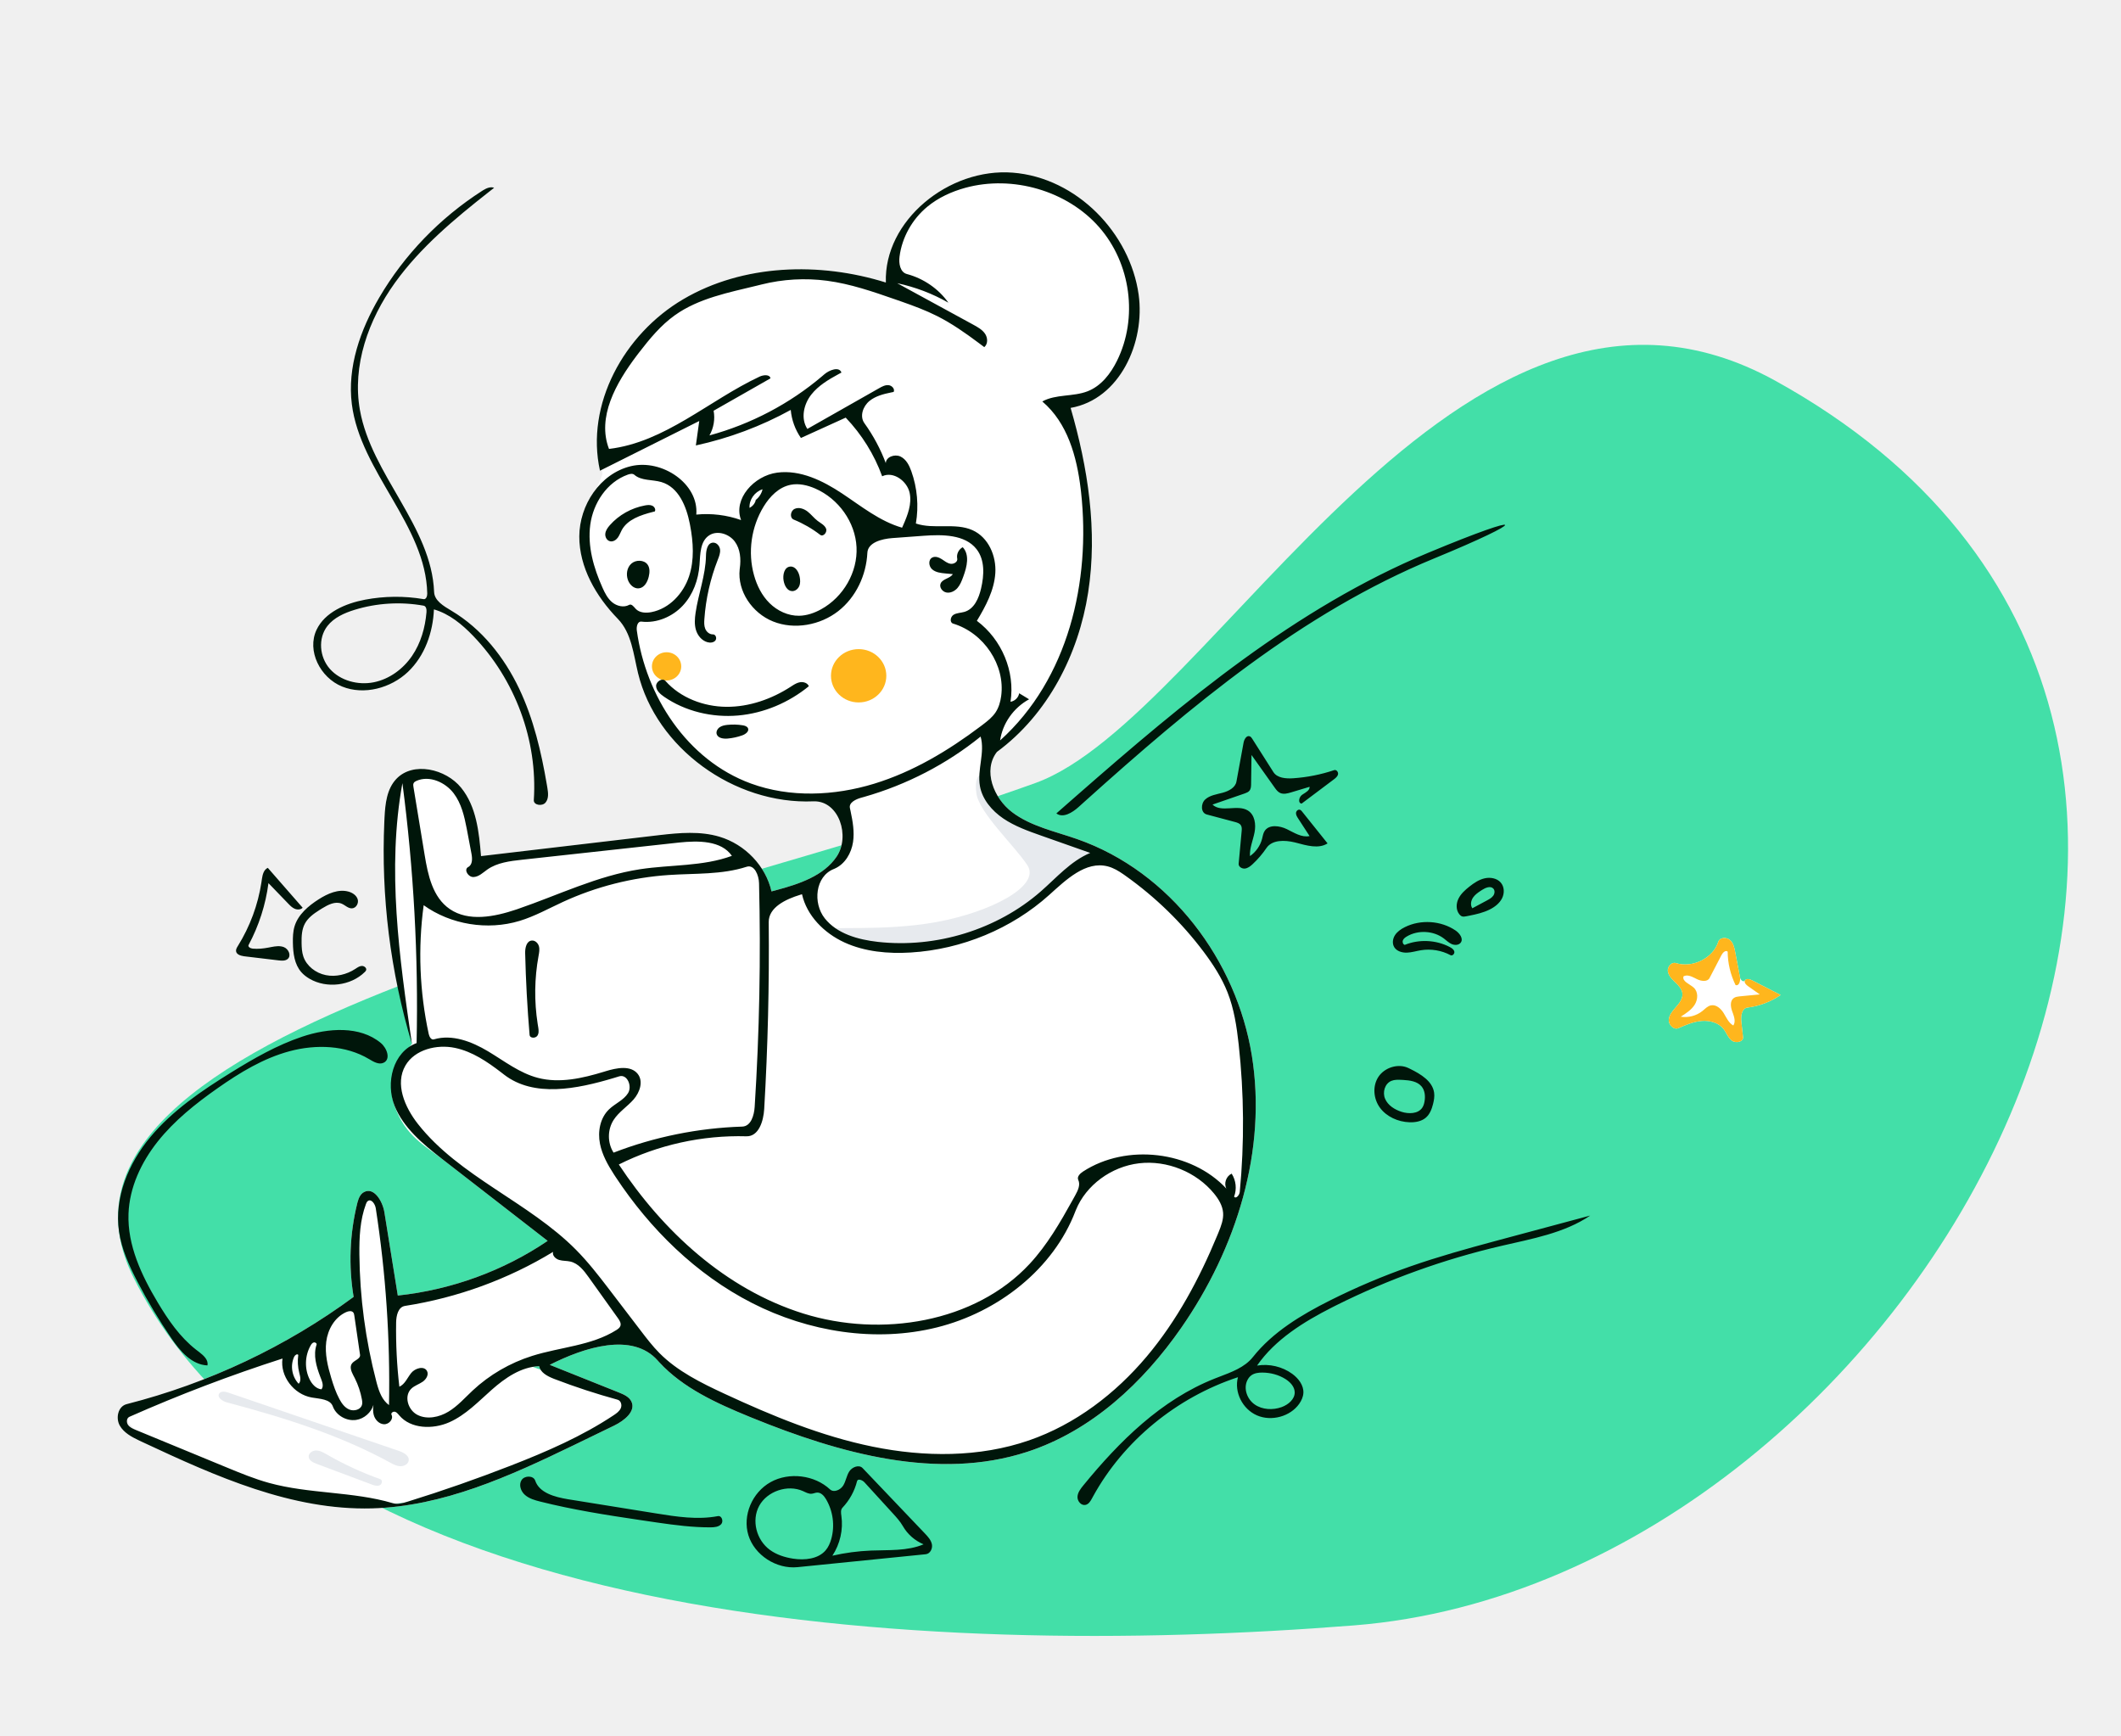
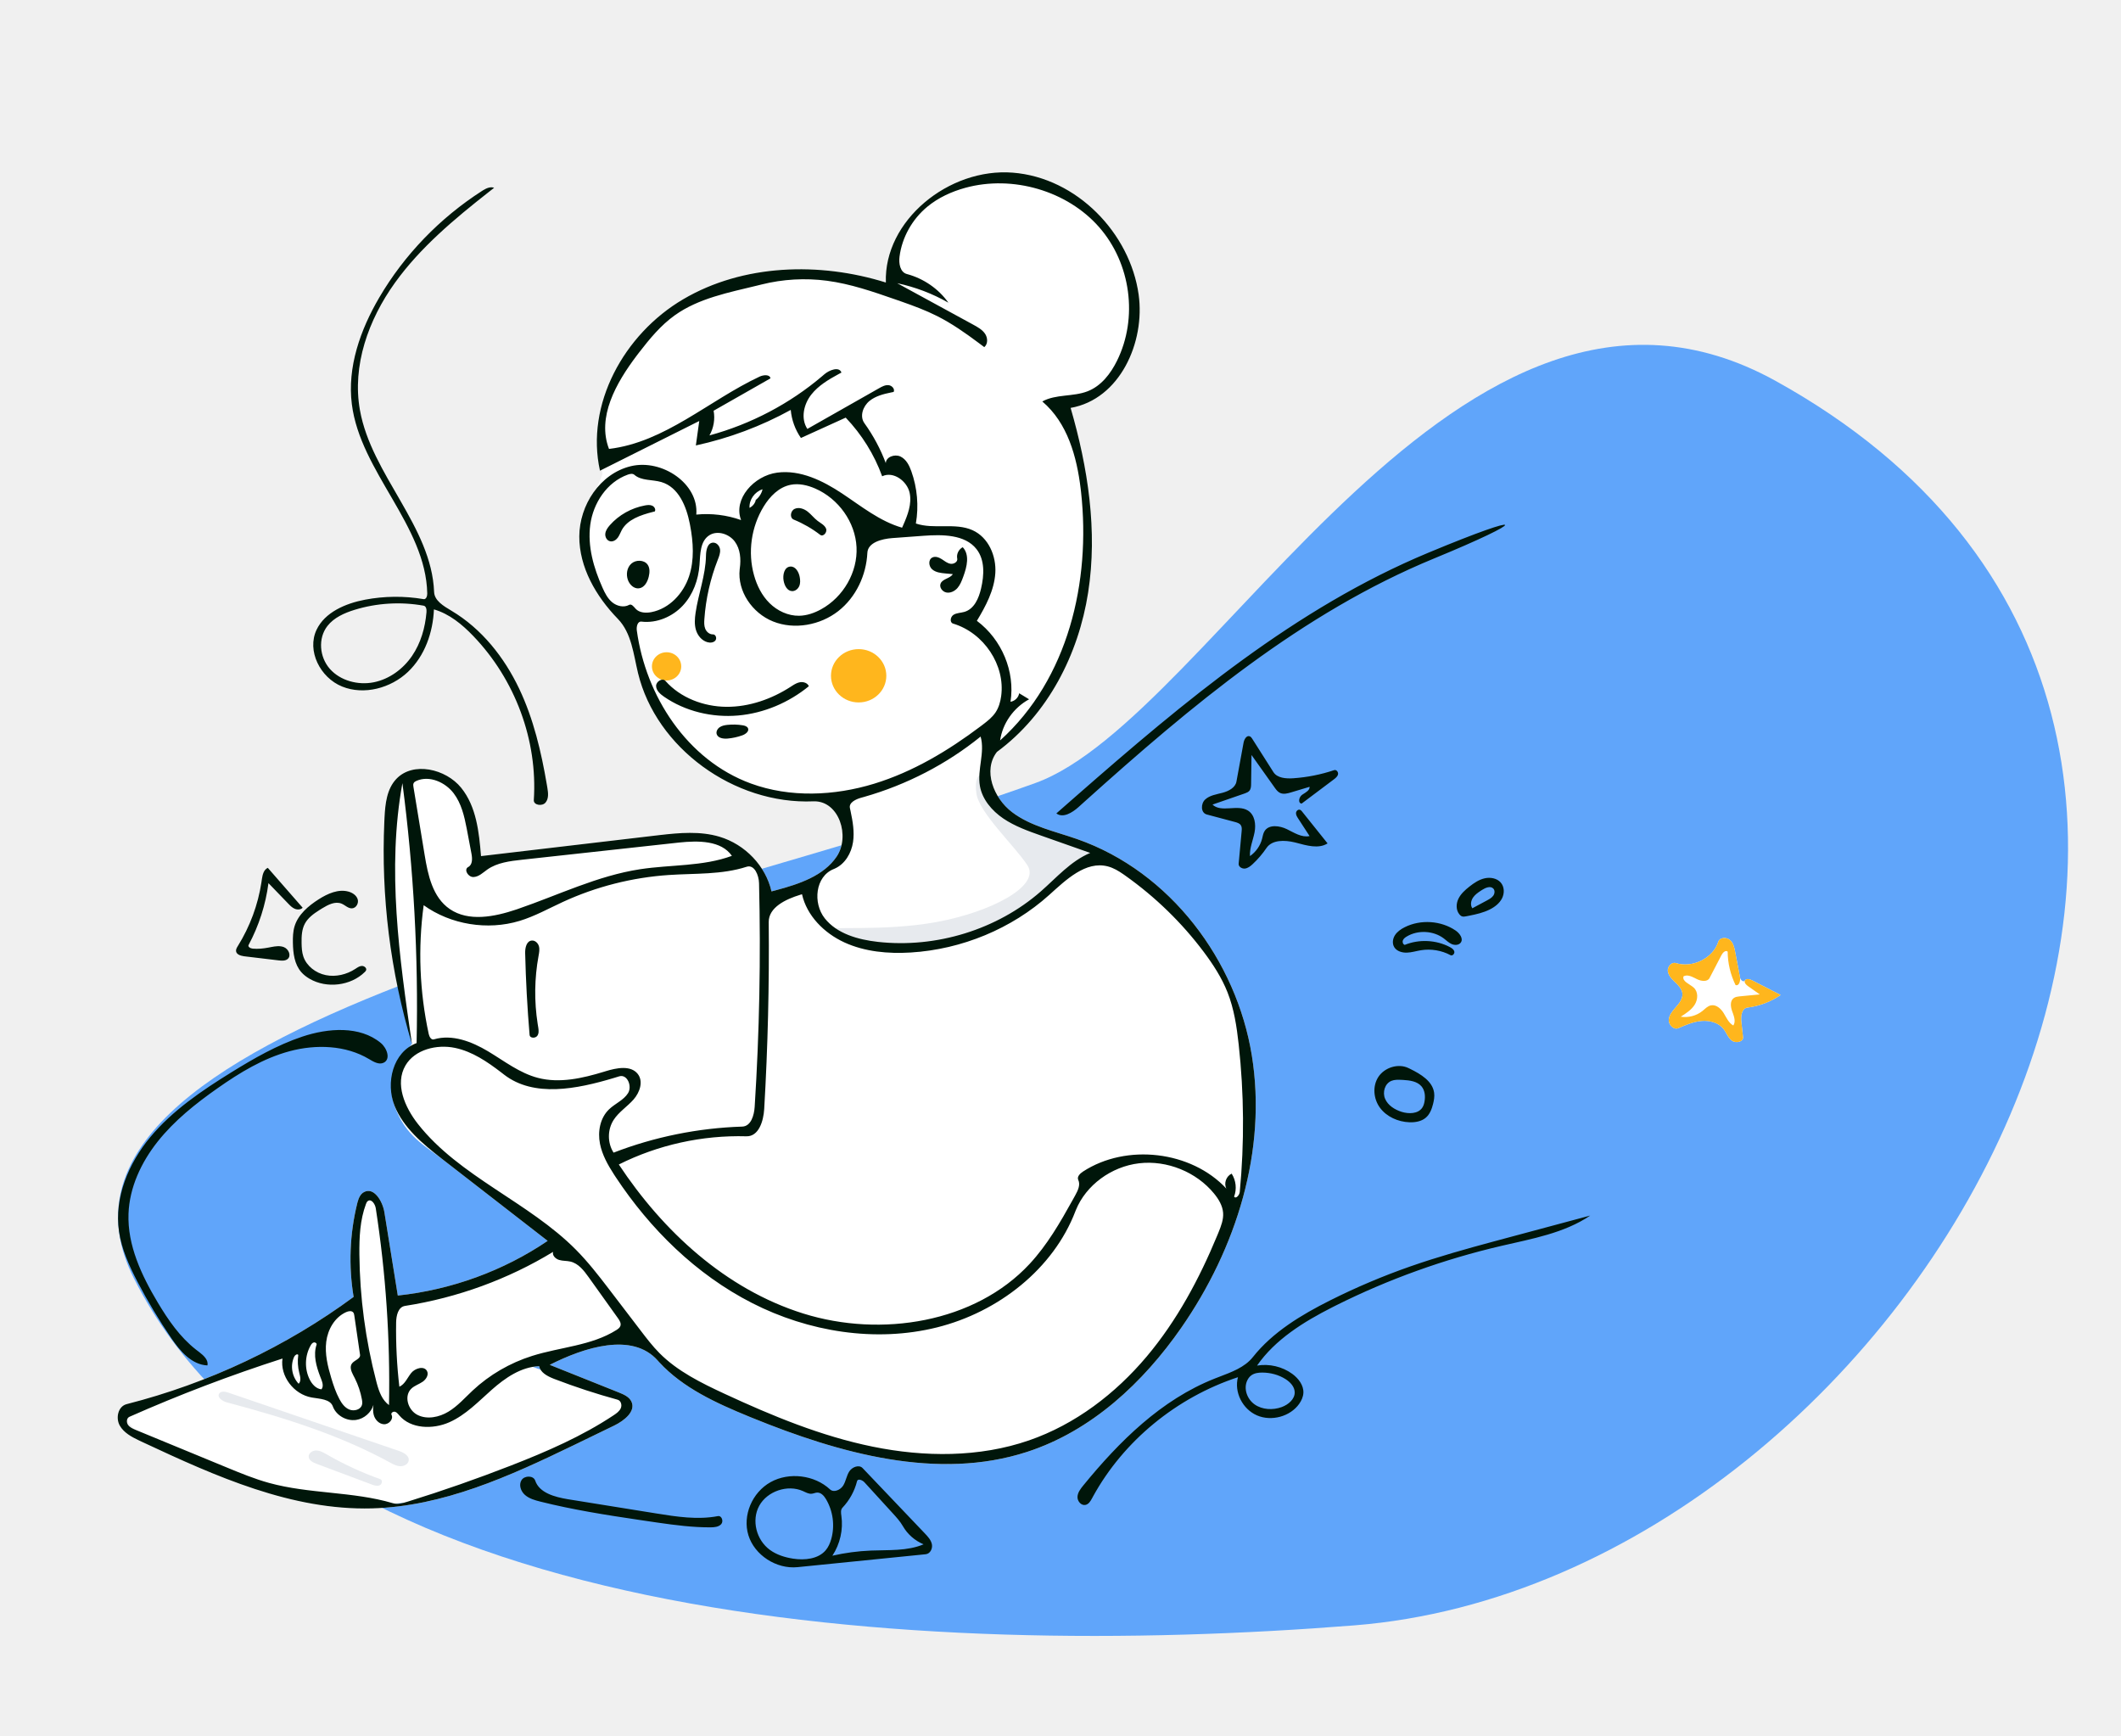
<svg xmlns="http://www.w3.org/2000/svg" width="385" height="315" viewBox="0 0 385 315" fill="none">
-   <path fill-rule="evenodd" clip-rule="evenodd" d="M322.303 69.131C265.033 37.466 220.379 130.414 187.945 142.116C122.581 165.697 1.171 186.207 24.325 232.054C56.117 295.004 166.736 301.285 245.841 295.004C348.733 286.835 434.902 131.388 322.303 69.131Z" fill="#43DFA8" />
+   <path fill-rule="evenodd" clip-rule="evenodd" d="M322.303 69.131C265.033 37.466 220.379 130.414 187.945 142.116C122.581 165.697 1.171 186.207 24.325 232.054C56.117 295.004 166.736 301.285 245.841 295.004C348.733 286.835 434.902 131.388 322.303 69.131Z" fill="#60a5fa" />
  <path fill-rule="evenodd" clip-rule="evenodd" d="M313.999 170.592C314.589 171.093 314.79 171.879 314.937 172.63L315.834 177.347C315.959 178.003 316.53 178.313 316.75 177.94C316.983 177.545 317.605 177.709 318.021 177.922L323.222 180.589C321.453 181.812 319.365 182.605 317.205 182.874C316.14 183.006 315.968 184.412 316.081 185.44L316.389 188.239C316.485 189.111 315.061 189.408 314.35 188.861C313.639 188.314 313.369 187.397 312.808 186.706C311.903 185.59 310.303 185.174 308.839 185.303C307.374 185.433 306.003 186.024 304.663 186.607C303.799 186.983 302.849 185.987 302.917 185.076C302.976 184.272 303.51 183.599 304.054 182.971L304.271 182.723C304.882 182.024 305.492 181.196 305.389 180.288C305.303 179.532 304.743 178.923 304.181 178.38L303.852 178.062C303.331 177.549 302.837 176.978 302.745 176.277C302.641 175.475 303.401 174.552 304.199 174.8C307.272 175.758 310.973 173.891 311.909 170.912C312.152 170.138 313.369 170.057 313.999 170.592Z" fill="white" />
  <path fill-rule="evenodd" clip-rule="evenodd" d="M313.999 170.592C314.589 171.093 314.79 171.879 314.937 172.63L315.834 177.347C315.959 178.003 315.685 179.018 315.035 178.789C314.11 176.898 313.618 174.812 313.603 172.722C313.25 172.395 312.725 172.881 312.505 173.303L310.311 177.516C309.924 178.257 308.771 178.094 308.009 177.706L307.601 177.498C306.94 177.167 306.221 176.875 305.594 177.201C305.275 178.123 306.696 178.583 307.434 179.247C308.276 180.005 308.226 181.367 307.637 182.322C307.049 183.276 306.054 183.92 305.091 184.531C306.474 184.751 307.948 184.361 309.021 183.493C309.506 183.101 309.95 182.598 310.57 182.473C311.528 182.28 312.389 183.081 312.887 183.894C313.385 184.706 313.779 185.658 314.628 186.127C315.054 185.481 314.827 184.67 314.559 183.923L314.431 183.574C314.124 182.74 313.985 181.633 314.74 181.127C315.023 180.936 315.375 180.88 315.722 180.844L319.431 180.486L317.294 178.986C316.934 178.733 316.53 178.313 316.75 177.94C316.983 177.545 317.605 177.709 318.021 177.922L323.222 180.589C321.453 181.812 319.365 182.605 317.205 182.874C316.14 183.006 315.968 184.412 316.081 185.44L316.389 188.239C316.485 189.111 315.061 189.408 314.35 188.861C313.639 188.314 313.369 187.397 312.808 186.706C311.903 185.59 310.303 185.174 308.839 185.303C307.374 185.433 306.003 186.024 304.663 186.607C303.799 186.983 302.849 185.987 302.917 185.076C302.976 184.272 303.51 183.599 304.054 182.971L304.271 182.723C304.882 182.024 305.492 181.196 305.389 180.288C305.303 179.532 304.743 178.923 304.181 178.38L303.852 178.062C303.331 177.549 302.837 176.978 302.745 176.277C302.641 175.475 303.401 174.552 304.199 174.8C307.272 175.758 310.973 173.891 311.909 170.912C312.152 170.138 313.369 170.057 313.999 170.592Z" fill="#FFB61D" />
  <path fill-rule="evenodd" clip-rule="evenodd" d="M109.371 86.005C107.146 76.475 113.209 60.656 124.043 54.296C134.876 47.936 148.733 47.5 160.799 51.277C160.414 40.047 172.234 30.41 183.856 31.338C195.478 32.266 205.121 42.319 206.683 53.454C207.9 62.131 203.277 72.465 194.338 74.037C197.498 84.914 199.255 96.359 197.52 107.531C195.786 118.703 190.268 129.615 180.956 136.478C178.385 139.81 180.327 144.836 183.712 147.406C187.096 149.976 191.477 150.879 195.527 152.297C212.496 158.24 224.444 174.371 227.229 191.559C230.014 208.748 224.451 226.574 214.399 241.025C207.513 250.923 198.146 259.713 186.427 263.52C169.978 268.863 151.943 263.66 135.97 257.111C129.882 254.615 123.681 251.778 119.383 246.93C114.775 241.733 106.067 244.54 99.787 247.718C103.963 249.388 108.139 251.057 112.314 252.726C113.211 253.085 114.185 253.511 114.601 254.357C115.477 256.137 113.319 257.85 111.493 258.737C109.53 259.689 107.568 260.641 105.605 261.593C93.559 267.438 81.013 273.41 67.53 273.771C52.789 274.165 38.866 267.817 25.599 261.613C24.125 260.924 22.562 260.156 21.76 258.779C20.958 257.401 21.406 255.253 22.991 254.85C37.873 251.057 51.963 244.402 64.189 235.389C63.254 229.779 63.475 223.992 64.834 218.462C65.031 217.662 65.314 216.786 66.053 216.376C67.872 215.37 69.451 218.021 69.773 220.018C70.584 225.059 71.395 230.099 72.206 235.14C81.945 234.102 91.397 230.655 99.409 225.219C93.16 220.371 86.911 215.522 80.663 210.674C77.057 207.876 73.577 206.202 71.63 200.724C70.332 197.072 71.379 193.321 74.773 189.47C70.985 171.279 69.327 157.567 69.8 148.333C69.927 145.868 70.213 143.207 71.935 141.38C74.974 138.155 80.942 139.546 83.716 142.986C86.491 146.425 86.955 151.041 87.314 155.383C97.877 154.14 108.441 152.896 119.004 151.653C122.869 151.198 126.871 150.753 130.591 151.862C135.257 153.252 139.006 157.19 140.04 161.79C144.497 160.629 149.353 159.2 151.87 155.47C154.387 151.74 152.255 145.254 147.642 145.446C133.212 146.048 119.099 135.731 115.815 122.179C114.98 118.732 114.655 114.902 112.144 112.319C108.165 108.225 105.132 102.948 105.152 97.34C105.171 91.731 107.61 91.062 109.371 86.005ZM23.235 258.607C23.56 259.075 24.127 259.32 24.664 259.541C30.174 261.813 35.685 264.085 41.195 266.358C43.703 267.391 46.218 268.428 48.84 269.151C56.153 271.167 64.032 270.675 71.303 272.827C72.185 273.088 73.132 272.819 74.01 272.546C80.351 270.578 86.618 268.387 92.793 265.979C99.254 263.459 105.656 260.68 111.393 256.865C111.915 256.518 112.456 256.132 112.694 255.566C112.932 255 112.713 254.213 112.103 254.046C108.232 252.986 104.417 251.737 100.677 250.303C99.475 249.843 98.122 249.186 97.867 247.964C94.573 248.091 91.692 250.093 89.262 252.24C86.832 254.387 84.55 256.811 81.556 258.141C78.561 259.471 74.543 259.356 72.469 256.887C72.247 256.623 72.025 256.32 71.684 256.234C71.344 256.148 70.906 256.475 71.065 256.778C71.476 257.563 70.593 258.555 69.683 258.5C68.772 258.445 68.061 257.647 67.837 256.795C67.612 255.943 66.396 257.464 64.633 257.718C62.871 257.971 61.001 256.881 60.415 255.259C59.933 253.923 58.041 253.899 56.595 253.649C53.308 253.08 50.812 249.761 51.274 246.575C41.827 249.61 32.551 253.141 23.502 257.145C22.971 257.38 22.91 258.139 23.235 258.607Z" fill="white" />
  <path d="M155.861 127.493C158.634 127.493 160.883 125.327 160.883 122.654C160.883 119.981 158.634 117.815 155.861 117.815C153.087 117.815 150.838 119.981 150.838 122.654C150.838 125.327 153.087 127.493 155.861 127.493Z" fill="#FFB61D" />
  <path d="M120.997 123.508C122.466 123.508 123.656 122.361 123.656 120.946C123.656 119.531 122.466 118.384 120.997 118.384C119.529 118.384 118.338 119.531 118.338 120.946C118.338 122.361 119.529 123.508 120.997 123.508Z" fill="#FFB61D" />
  <path fill-rule="evenodd" clip-rule="evenodd" d="M179.846 142.077C180.306 144.377 181.673 146.605 183.494 147.987C186.878 150.557 194.486 153.203 198.536 154.621C198.904 154.75 196.826 155.881 194.144 158.381C186.882 165.15 171.002 177.272 155.489 171.18C153.676 170.468 152.16 169.649 150.925 168.78C149.787 167.979 160.232 169.132 169.995 167.349C179.813 165.556 188.947 160.818 186.502 157.062C184.204 153.531 177.741 147.551 177.237 144.033C176.565 139.347 179.45 140.1 179.846 142.077Z" fill="#E7EAEE" />
  <path fill-rule="evenodd" clip-rule="evenodd" d="M23.035 257.276C23.035 255.399 29.179 253.88 39.681 250.073C46.905 247.455 60.985 239.88 67.912 239.527C72.522 239.293 90.943 245.79 102.965 250.457C109.01 252.803 113.673 254.273 113.673 255.026C113.673 256.538 100.838 263.838 87.719 268.636C81.317 270.978 75.309 273.075 69.8 272.933C53.004 272.502 23.035 262.028 23.035 257.276Z" fill="white" />
  <path fill-rule="evenodd" clip-rule="evenodd" d="M260.321 101.357C236.235 111.269 216.114 128.205 196.943 145.428L195.771 146.483C194.652 147.49 192.955 148.543 191.748 147.635L195.473 144.368C214.964 127.305 235.117 110.386 259.233 100.334C277.775 92.606 277.578 94.255 260.321 101.357ZM156.574 266.455L167.872 278.312C168.426 278.893 169.003 279.517 169.158 280.292C169.313 281.066 168.847 282.012 168.032 282.094L144.769 284.438C140.905 284.827 136.965 282.246 135.852 278.66C134.74 275.073 136.521 270.872 139.886 269.002C143.251 267.131 147.867 267.721 150.661 270.323C151.353 270.967 152.568 270.42 153.059 269.622C153.55 268.825 153.657 267.847 154.164 267.059C154.672 266.272 155.923 265.772 156.574 266.455ZM137.814 273.299C136.372 275.937 137.284 279.51 139.753 281.307C140.963 282.188 142.448 282.66 143.945 282.893C146.06 283.221 148.513 282.972 149.873 281.378C150.369 280.796 150.673 280.082 150.881 279.356C151.571 276.938 151.22 274.26 149.927 272.084C149.575 271.492 149.033 270.874 148.325 270.903C147.989 270.917 147.676 271.081 147.342 271.114C146.784 271.17 146.268 270.863 145.76 270.635C142.955 269.377 139.257 270.661 137.814 273.299ZM155.57 268.833C155.126 270.618 154.207 272.29 152.925 273.648C152.564 274.03 152.652 274.62 152.725 275.133C153.082 277.626 152.492 280.235 151.093 282.36C153.386 281.837 155.732 281.524 158.087 281.427C161.314 281.295 164.682 281.545 167.641 280.294C166.06 279.631 164.719 278.452 163.889 276.996C163.4 276.14 162.725 275.399 162.055 274.666L156.911 269.034C156.539 268.627 155.701 268.306 155.57 268.833ZM97.147 268.726C97.885 270.946 100.66 271.706 103.063 272.106L119.105 274.687C122.814 275.284 126.621 275.88 130.31 275.175C131.006 275.042 131.374 276.107 130.915 276.628C130.456 277.149 129.657 277.211 128.947 277.213C125.734 277.224 122.539 276.812 119.358 276.351L115.97 275.854C109.974 274.966 103.981 274.021 98.112 272.549C97.107 272.297 96.066 272.009 95.297 271.337C94.528 270.666 94.128 269.492 94.67 268.639C95.211 267.785 96.831 267.774 97.147 268.726ZM183.856 31.338C195.478 32.266 205.121 42.319 206.683 53.454C207.9 62.131 203.277 72.465 194.338 74.037C197.498 84.914 199.255 96.359 197.52 107.531C195.786 118.702 190.268 129.615 180.956 136.478C178.385 139.81 180.327 144.836 183.712 147.406C187.096 149.976 191.477 150.879 195.527 152.297C212.496 158.24 224.444 174.371 227.229 191.559C230.014 208.748 224.451 226.574 214.399 241.025C207.513 250.923 198.146 259.713 186.427 263.519C170.142 268.809 152.303 263.763 136.45 257.307L135.97 257.111C130.008 254.667 123.939 251.896 119.654 247.23L119.383 246.93C114.775 241.733 106.067 244.54 99.787 247.718L112.314 252.726C113.211 253.085 114.185 253.511 114.601 254.357C115.477 256.137 113.319 257.85 111.493 258.737L104.138 262.304C92.54 267.913 80.466 273.424 67.53 273.771C52.961 274.161 39.19 267.964 26.062 261.83L25.229 261.439C23.87 260.792 22.495 260.041 21.76 258.779C20.958 257.401 21.406 255.253 22.991 254.85C37.873 251.057 51.963 244.402 64.189 235.389C63.254 229.779 63.475 223.992 64.834 218.462L64.903 218.193C65.099 217.473 65.396 216.74 66.053 216.376C67.872 215.37 69.451 218.021 69.773 220.018L72.206 235.14C81.945 234.102 91.397 230.655 99.409 225.219L80.159 210.282C76.712 207.595 73.223 204.69 71.63 200.724C69.959 196.564 71.303 190.926 75.621 189.316C75.961 173.559 75.099 157.778 73.044 142.142C70.201 157.758 72.486 173.769 74.773 189.47C70.851 176.389 69.153 162.691 69.764 149.088L69.8 148.333C69.927 145.868 70.213 143.207 71.935 141.38C74.974 138.155 80.942 139.546 83.716 142.986C86.491 146.425 86.955 151.041 87.314 155.383L119.73 151.568C123.368 151.148 127.103 150.823 130.591 151.862C135.257 153.252 139.006 157.19 140.04 161.79L140.8 161.59C145.04 160.46 149.495 158.988 151.87 155.47C154.36 151.78 152.3 145.391 147.788 145.442L147.642 145.446C133.212 146.048 119.099 135.731 115.815 122.179C114.98 118.732 114.655 114.902 112.144 112.319C108.165 108.225 105.132 102.948 105.152 97.34C105.171 91.731 108.883 85.947 114.535 84.607C120.187 83.266 126.877 87.81 126.389 93.398C129.131 93.129 131.936 93.473 134.521 94.395C133.047 90.566 136.868 86.339 141.068 85.783C145.267 85.228 149.359 87.249 152.852 89.564C156.344 91.879 159.681 94.604 163.741 95.777L163.929 95.36C164.768 93.472 165.541 91.456 165.118 89.46C164.663 87.317 162.157 85.463 160.128 86.445C158.704 82.512 156.437 78.865 153.512 75.799L145.382 79.492C144.334 77.98 143.693 76.21 143.536 74.399C138.168 77.355 132.342 79.536 126.311 80.848L126.928 76.411L108.907 85.43C106.246 73.479 113.209 60.656 124.043 54.296C134.876 47.936 148.733 47.5 160.799 51.277C160.414 40.047 172.234 30.41 183.856 31.338ZM272.517 226.13C262.134 228.544 252.056 232.169 242.571 236.9L241.885 237.245C236.629 239.913 231.47 243.109 228.176 247.853C230.401 247.481 232.776 248.04 234.572 249.357C235.707 250.19 236.655 251.437 236.588 252.81C236.553 253.522 236.246 254.2 235.832 254.791C234.216 257.098 230.795 258.035 228.161 256.891C225.527 255.747 223.989 252.657 224.712 249.962C213.539 253.638 203.934 261.546 198.412 271.599L198.227 271.939C197.955 272.445 197.623 273.011 197.046 273.137C196.253 273.31 195.546 272.456 195.583 271.673C195.619 270.89 196.14 270.216 196.643 269.6C203.154 261.635 210.763 254.052 220.501 250.207L221.234 249.923C223.531 249.045 225.936 248.184 227.419 246.311C231.017 241.77 236.197 238.652 241.457 236.013C246.164 233.652 251.033 231.591 256.023 229.847C261.029 228.097 266.148 226.67 271.278 225.287L288.657 220.625C283.957 223.808 278.101 224.832 272.517 226.13ZM51.274 246.575C41.827 249.61 32.551 253.141 23.502 257.145C22.971 257.38 22.91 258.139 23.235 258.607C23.56 259.075 24.127 259.32 24.664 259.541L41.195 266.358C43.703 267.391 46.218 268.428 48.84 269.151C56.153 271.167 64.032 270.675 71.303 272.827C72.185 273.088 73.132 272.819 74.01 272.546C80.351 270.578 86.618 268.387 92.793 265.979C99.254 263.459 105.656 260.68 111.393 256.865C111.915 256.518 112.456 256.132 112.694 255.566C112.932 255 112.713 254.213 112.103 254.046C108.232 252.986 104.417 251.737 100.677 250.303L100.418 250.201C99.287 249.746 98.104 249.098 97.867 247.963C94.573 248.091 91.692 250.093 89.262 252.24C86.832 254.387 84.55 256.811 81.556 258.141C78.561 259.471 74.543 259.356 72.469 256.887L72.335 256.726C72.154 256.511 71.957 256.303 71.684 256.234C71.344 256.148 70.906 256.475 71.065 256.778C71.476 257.563 70.593 258.555 69.683 258.5C68.772 258.445 68.061 257.647 67.837 256.795C67.692 256.247 67.705 255.681 67.774 255.116L67.791 254.977C67.387 256.359 66.118 257.504 64.633 257.718C62.871 257.971 61.001 256.881 60.415 255.259C59.933 253.923 58.041 253.899 56.595 253.649C53.308 253.08 50.812 249.761 51.274 246.575ZM73.599 193.383C71.652 196.72 73.461 200.944 75.859 203.996C83.381 213.568 95.979 218.162 104.574 226.855C106.734 229.039 108.617 231.458 110.475 233.887L116.317 241.532C117.39 242.936 118.468 244.346 119.721 245.605C122.988 248.89 127.289 251.009 131.543 252.982C140.176 256.984 149.056 260.661 158.429 262.572C167.801 264.482 177.759 264.547 186.777 261.432C195.217 258.516 202.49 252.924 208.14 246.216C213.656 239.668 217.705 232.077 220.95 224.242L221.186 223.668C221.653 222.525 222.112 221.329 222.015 220.105C221.912 218.81 221.196 217.632 220.36 216.614C217.173 212.729 211.847 210.532 206.747 211.139C201.726 211.736 197.128 215.093 195.289 219.629L195.203 219.846C191.206 230.286 181.253 238.138 170.072 240.924C158.891 243.71 146.73 241.713 136.524 236.505C126.319 231.297 117.991 223.052 111.782 213.67L111.443 213.152C110.321 211.417 109.301 209.592 108.907 207.59C108.472 205.389 108.914 202.913 110.564 201.334C111.654 200.291 113.205 199.679 113.998 198.411C114.79 197.143 113.859 194.903 112.397 195.356L111.421 195.654C104.699 197.669 96.9 199.232 91.492 195.039L90.973 194.638C88.45 192.706 85.753 190.862 82.618 190.198C79.267 189.488 75.281 190.501 73.599 193.383ZM100.395 227.214C92.242 232.178 83.04 235.536 73.519 237.022C72.263 237.218 71.925 238.788 71.905 240.015C71.842 243.914 72.038 247.816 72.491 251.691C73.522 251.223 73.944 250.054 74.647 249.19C75.35 248.326 76.955 247.852 77.498 248.817C77.878 249.492 77.371 250.336 76.724 250.784C76.077 251.231 75.282 251.473 74.705 252.001C73.269 253.317 74.02 255.903 75.769 256.8C77.517 257.696 79.729 257.228 81.406 256.212C83.082 255.196 84.378 253.705 85.799 252.376C88.84 249.534 92.559 247.369 96.585 246.099C101.696 244.485 107.387 244.246 111.884 241.403C112.186 241.211 112.5 240.986 112.614 240.655C112.77 240.203 112.506 239.733 112.226 239.331L106.846 231.804C105.989 230.605 105.003 229.317 103.535 228.974C102.863 228.817 102.147 228.878 101.489 228.678C100.83 228.478 100.209 227.855 100.395 227.214ZM62.834 238.148C60.737 239.091 59.495 241.31 59.219 243.525C58.943 245.739 59.485 247.969 60.13 250.111C60.525 251.426 60.964 252.737 61.618 253.953C62.035 254.728 62.587 255.501 63.423 255.837C64.259 256.174 65.419 255.871 65.691 255.039C65.803 254.696 65.753 254.325 65.688 253.97C65.444 252.639 65.008 251.341 64.395 250.126L64.137 249.633C63.769 248.922 63.421 248.084 63.895 247.463C64.348 246.871 65.461 246.626 65.354 245.898L64.316 238.783C64.285 238.575 64.25 238.355 64.109 238.194C63.814 237.856 63.25 237.961 62.834 238.148ZM229.134 249.122C228.442 249.119 227.713 249.211 227.157 249.609C226.831 249.842 226.585 250.167 226.413 250.52C225.682 252.014 226.356 253.933 227.741 254.905C229.126 255.877 231.045 255.968 232.648 255.386C233.874 254.94 235.054 253.932 235.013 252.67C234.98 251.674 234.196 250.843 233.331 250.297C232.095 249.518 230.611 249.128 229.134 249.122ZM66.77 217.986C66.593 218.113 66.505 218.323 66.43 218.523C65.339 221.439 65.206 224.599 65.236 227.699C65.311 235.47 66.347 243.232 68.316 250.768L68.413 251.135C68.816 252.606 69.366 254.116 70.611 255.026C70.843 243.083 70.039 231.121 68.21 219.307C68.091 218.54 67.416 217.523 66.77 217.986ZM56.947 243.657C56.687 243.727 56.52 243.966 56.39 244.195C55.326 246.065 55.254 248.427 56.203 250.354C56.628 251.218 57.357 252.058 58.343 252.164C58.745 251.682 58.561 250.986 58.336 250.396L58.141 249.896C57.417 248.005 56.823 245.959 57.462 244.059C57.545 243.811 57.208 243.586 56.947 243.657ZM53.399 246.247C52.653 247.845 52.985 249.855 54.209 251.151C54.715 250.653 54.493 249.838 54.32 249.162C54.05 248.104 53.989 246.996 54.141 245.917C53.953 245.651 53.536 245.953 53.399 246.247ZM69.121 189.299C70.252 190.237 70.971 192.263 69.628 192.89C68.768 193.292 67.793 192.704 66.98 192.218C62.759 189.695 57.361 189.509 52.576 190.793C47.79 192.076 43.511 194.691 39.496 197.51C35.497 200.316 31.641 203.395 28.634 207.18C25.627 210.965 23.5 215.527 23.326 220.29C23.116 225.998 25.676 231.456 28.636 236.404C30.522 239.559 32.649 242.668 35.577 244.958L36.179 245.417C37.01 246.06 37.863 246.856 37.651 247.823C34.781 247.698 32.697 245.224 31.117 242.912C28.869 239.625 26.82 236.212 24.984 232.695C23.458 229.771 22.062 226.725 21.598 223.482C20.726 217.384 23.296 211.184 27.289 206.379C31.283 201.574 36.599 197.969 41.975 194.642C46.059 192.116 50.261 189.693 54.845 188.158C59.573 186.575 65.329 186.152 69.121 189.299ZM190.442 162.44C183.644 168.554 174.608 172.31 165.327 172.879C161.226 173.13 156.991 172.752 153.279 171.051C149.568 169.35 146.442 166.177 145.579 162.306L145.271 162.397C142.585 163.216 139.509 164.698 139.536 167.365C139.651 178.678 139.378 189.994 138.717 201.288C138.591 203.456 137.734 206.301 135.482 206.237C127.481 206.011 119.427 207.791 112.328 211.355C120.318 223.428 131.682 233.984 145.816 238.406C159.951 242.828 176.998 240.065 186.903 229.39C190.078 225.968 192.415 221.923 194.665 217.87L195.183 216.935C195.662 216.071 196.149 215.044 195.723 214.154C195.452 213.586 196.037 212.995 196.575 212.645C204.479 207.49 216.247 208.889 222.615 215.739C222.11 214.788 222.569 213.478 223.568 213.015C224.362 214.245 224.53 215.831 224.01 217.19C224.354 217.659 224.986 216.905 225.04 216.333C225.889 207.428 225.823 198.443 224.842 189.551C224.488 186.344 224.007 183.118 222.817 180.105C221.772 177.462 220.203 175.04 218.484 172.749C214.528 167.477 209.719 162.801 204.284 158.941L203.889 158.664C203.027 158.07 202.12 157.522 201.102 157.255C197.072 156.198 193.496 159.694 190.442 162.44ZM135.526 157.318C131.032 158.775 126.166 158.495 121.436 158.81C114.77 159.254 108.194 160.924 102.168 163.704C99.572 164.901 97.061 166.308 94.316 167.141C88.486 168.91 81.803 167.818 76.905 164.296C75.849 172.063 76.16 180.001 77.822 187.67C77.929 188.162 78.265 188.792 78.765 188.644C82.077 187.664 85.641 189.051 88.586 190.81C91.532 192.569 94.3 194.763 97.646 195.634C101.57 196.655 105.73 195.711 109.615 194.524L109.905 194.435C111.897 193.819 114.472 193.305 115.749 194.901C116.826 196.247 116.146 198.258 115.006 199.555C113.866 200.852 112.319 201.816 111.389 203.26C110.247 205.033 110.241 207.428 111.374 209.206C118.794 206.339 126.735 204.731 134.724 204.477C136.326 204.426 136.888 202.428 136.987 200.887C137.85 187.378 138.114 173.833 137.78 160.303C137.745 158.861 136.945 156.858 135.526 157.318ZM255.647 193.848L255.965 194.001C257.932 194.965 260.026 196.248 260.319 198.324C260.416 199.008 260.294 199.702 260.126 200.373C259.892 201.301 259.537 202.254 258.788 202.879C257.994 203.543 256.878 203.731 255.828 203.692C253.76 203.614 251.69 202.686 250.492 201.06C249.294 199.434 249.101 197.108 250.219 195.43C251.337 193.751 253.793 192.962 255.647 193.848ZM252.58 196.17C251.354 196.663 250.913 198.26 251.424 199.441C251.936 200.622 253.151 201.399 254.413 201.798C255.704 202.205 257.367 202.172 258.137 201.093C258.393 200.734 258.514 200.301 258.585 199.871C258.739 198.934 258.646 197.896 258.019 197.164C257.243 196.258 255.919 196.076 254.682 196.008L254.374 195.994C253.769 195.967 253.14 195.945 252.58 196.17ZM97.827 171.753C97.982 172.32 97.862 172.919 97.757 173.496C97.01 177.562 96.956 181.746 97.596 185.829L97.714 186.552C97.792 187.064 97.824 187.603 97.519 188.014C97.167 188.489 96.182 188.441 96.132 187.86C95.713 182.913 95.444 177.953 95.326 172.99C95.304 172.042 95.56 170.782 96.542 170.709C97.148 170.664 97.672 171.186 97.827 171.753ZM63.296 161.838C64.022 162.049 64.719 162.528 64.929 163.229C65.139 163.931 64.661 164.817 63.904 164.863C63.2 164.906 62.662 164.287 62.014 164.016C60.851 163.529 59.547 164.209 58.478 164.866L57.934 165.205C56.908 165.856 55.913 166.586 55.35 167.625C54.773 168.687 54.725 169.935 54.743 171.134C54.755 171.967 54.796 172.812 55.063 173.604C55.643 175.324 57.298 176.612 59.134 176.984C60.97 177.357 62.934 176.874 64.487 175.86L64.791 175.661C65.065 175.487 65.352 175.335 65.675 175.32C66.118 175.299 66.604 175.702 66.453 176.105C66.408 176.225 66.315 176.323 66.222 176.415C63.684 178.927 59.3 179.465 56.19 177.646C55.635 177.321 55.117 176.93 54.698 176.452C53.437 175.017 53.202 173.006 53.167 171.126C53.148 170.109 53.175 169.076 53.475 168.101C54.123 165.993 55.956 164.428 57.86 163.217C59.477 162.189 61.441 161.301 63.296 161.838ZM48.61 157.514L54.938 164.755C54.59 165.118 53.98 165.142 53.509 164.945C53.091 164.77 52.758 164.456 52.444 164.135L48.73 160.287C48.224 164.192 46.998 168.01 45.126 171.508C44.944 171.848 45.46 172.136 45.855 172.175C46.821 172.27 47.798 172.164 48.75 171.982L49.241 171.887C50.01 171.74 50.799 171.624 51.516 171.898C52.386 172.23 52.923 173.451 52.225 174.052C51.795 174.423 51.143 174.377 50.57 174.309L44.407 173.574L44.218 173.548C43.609 173.452 42.94 173.222 42.851 172.657C42.797 172.317 42.994 171.991 43.178 171.696C45.371 168.168 46.833 164.22 47.453 160.151L47.547 159.506C47.667 158.714 47.881 157.855 48.61 157.514ZM264.221 168.891C264.984 169.411 265.705 170.434 265.113 171.132C264.743 171.569 264.029 171.58 263.497 171.345C262.965 171.109 262.551 170.688 262.092 170.338C260.209 168.904 257.381 168.753 255.344 169.978C255.055 170.152 254.766 170.369 254.649 170.678C254.531 170.987 254.661 171.402 254.989 171.496C257.588 170.434 260.686 170.583 263.164 171.887C263.522 172.075 263.898 172.326 263.986 172.71C264.074 173.094 263.646 173.554 263.29 173.362C261.674 172.49 259.744 172.17 257.918 172.469C257.067 172.608 256.234 172.878 255.371 172.905C254.508 172.931 253.563 172.653 253.105 171.948C252.682 171.297 252.783 170.419 253.195 169.762C253.607 169.105 254.283 168.639 254.99 168.285C257.868 166.842 261.573 167.085 264.221 168.891ZM178 133.687C171.829 138.685 164.578 142.438 156.847 144.639L156.331 144.783C155.327 145.059 154.064 145.672 154.275 146.657L154.405 147.268C154.791 149.105 155.118 150.977 154.843 152.826C154.546 154.82 153.405 156.816 151.517 157.654L151.344 157.727C147.982 159.06 147.509 163.899 149.714 166.684C151.918 169.47 155.742 170.548 159.353 170.951C169.953 172.132 181.014 168.707 188.916 161.799C191.782 159.293 194.347 156.294 197.895 154.805L189.022 151.676C186.628 150.831 184.203 149.971 182.119 148.557C180.035 147.142 178.298 145.082 177.872 142.66C177.35 139.694 178.826 136.589 178 133.687ZM75.639 141.707C75.416 141.802 75.189 141.929 75.082 142.14C74.975 142.351 75.011 142.601 75.049 142.833L77.082 155.181C77.681 158.82 78.523 162.852 81.638 164.99C85.05 167.331 89.735 166.414 93.708 165.077L93.921 165.005C101.317 162.474 108.435 158.951 116.186 157.765C121.752 156.914 127.588 157.279 132.851 155.337C130.926 152.538 126.755 152.553 123.267 152.92L94.766 156.041C92.558 156.283 90.239 156.565 88.446 157.829C87.662 158.383 86.919 159.143 85.947 159.182C85.002 159.219 84.181 157.893 84.921 157.405L84.987 157.366C85.799 156.936 85.745 155.812 85.578 154.933L84.716 150.379C84.28 148.12 83.748 145.822 82.346 143.977C80.831 141.986 77.981 140.704 75.639 141.707ZM272.395 160.163C273.082 160.934 273.112 162.117 272.654 163.033C272.196 163.948 271.328 164.621 270.39 165.085C269.258 165.645 268.011 165.937 266.761 166.186L266.137 166.308C265.892 166.355 265.634 166.402 265.397 166.326C265.201 166.263 265.041 166.121 264.912 165.964C264.267 165.186 264.29 164.037 264.726 163.134C265.162 162.231 265.942 161.529 266.744 160.901C267.564 160.258 268.456 159.653 269.484 159.418C270.512 159.183 271.707 159.391 272.395 160.163ZM269.025 161.518L268.696 161.731C268.205 162.056 267.731 162.41 267.4 162.884C266.996 163.462 266.856 164.27 267.254 164.852L269.898 163.435C270.328 163.204 270.775 162.96 271.054 162.569C271.333 162.178 271.389 161.594 271.044 161.255C270.525 160.747 269.641 161.124 269.025 161.518ZM226.857 133.642C227.041 133.714 227.166 133.875 227.274 134.04L231.146 140.135C231.839 141.224 233.413 141.345 234.736 141.256C237.269 141.084 239.779 140.585 242.177 139.778C242.58 139.643 242.961 140.136 242.875 140.538C242.788 140.94 242.429 141.226 242.093 141.478L236.276 145.847C235.562 145.798 235.765 144.672 236.344 144.266L236.516 144.151C237.074 143.788 237.751 143.43 237.716 142.806L234.354 143.818C233.712 144.011 232.999 144.201 232.388 143.93C231.983 143.749 231.698 143.395 231.441 143.038L227.171 137.032L227.097 142.292C227.091 142.723 227.072 143.191 226.788 143.524C226.586 143.761 226.284 143.888 225.983 143.995L220.09 146.032C221.664 147.548 224.609 145.953 226.493 147.096C227.783 147.878 228.003 149.623 227.725 151.067C227.446 152.511 226.808 153.916 226.891 155.383C227.967 154.632 228.756 153.509 229.083 152.268C229.214 151.768 229.279 151.236 229.568 150.802C230.364 149.604 232.266 149.848 233.583 150.488C234.901 151.129 236.269 152.051 237.711 151.746L235.619 148.524C235.428 148.23 235.23 147.911 235.247 147.565C235.264 147.219 235.605 146.868 235.95 146.969C236.101 147.013 236.213 147.128 236.313 147.249L240.979 153.077C239.341 154.118 237.178 153.462 235.286 152.96L235.005 152.889C233.159 152.449 230.905 152.405 229.886 153.913C229.167 154.975 228.324 155.959 227.378 156.84C226.979 157.211 226.524 157.581 225.973 157.642C225.422 157.702 224.789 157.3 224.838 156.768L225.38 150.874C225.416 150.493 225.442 150.077 225.222 149.759C224.989 149.423 224.551 149.292 224.147 149.185L219.049 147.828C217.941 147.533 217.933 145.871 218.764 145.106C219.596 144.34 220.82 144.18 221.928 143.884C223.036 143.588 224.235 142.959 224.435 141.868L225.728 134.807C225.839 134.203 226.267 133.412 226.857 133.642ZM89.69 34.088L88.748 34.826C82.475 39.751 76.293 44.915 71.692 51.318C66.861 58.042 63.895 66.379 65.334 74.438C67.43 86.182 78.332 95.534 78.798 107.442C78.86 109.024 80.532 110.008 81.93 110.839C87.45 114.116 91.54 119.318 94.24 124.998C96.854 130.501 98.25 136.463 99.265 142.439L99.362 143.017C99.513 143.928 99.624 144.966 99.014 145.677C98.404 146.388 96.835 146.139 96.896 145.218C97.612 134.391 93.528 123.346 85.869 115.394C83.879 113.328 81.568 111.413 78.766 110.604C78.587 114.774 77.13 119.024 74.045 121.954C70.96 124.884 66.093 126.223 62.1 124.606C58.106 122.989 55.663 118.107 57.46 114.309C58.966 111.128 62.705 109.521 66.265 108.843C69.758 108.179 73.38 108.144 76.886 108.742C77.358 108.822 77.563 108.187 77.554 107.725C77.3 95.348 65.426 85.657 63.867 73.369C63.015 66.653 65.393 59.893 68.844 54.001C73.377 46.263 79.824 39.575 87.5 34.65L87.701 34.525C88.315 34.152 89.032 33.834 89.69 34.088ZM128.788 97.129C127.07 98.195 127.114 100.558 126.972 102.522C126.777 105.215 125.816 107.911 123.941 109.919C122.066 111.926 119.218 113.159 116.438 112.822C115.718 112.735 115.5 113.737 115.594 114.43C117.21 126.301 124.685 137.957 136.302 142.207C143.404 144.806 151.426 144.461 158.667 142.246C165.735 140.083 172.133 136.238 177.98 131.836L178.406 131.513C179.254 130.867 180.107 130.195 180.696 129.323C181.293 128.438 181.587 127.391 181.731 126.344C182.498 120.737 178.609 114.87 173.006 113.182C172.347 112.983 172.499 111.953 173.078 111.589C173.656 111.225 174.401 111.25 175.062 111.055C176.852 110.528 177.675 108.564 178.084 106.804C178.645 104.387 178.803 101.629 177.247 99.656C175.146 96.989 171.059 96.993 167.594 97.248L161.971 97.663C160.031 97.806 157.533 98.465 157.442 100.338C157.246 104.373 155.401 108.391 152.142 110.932C148.883 113.472 144.191 114.35 140.322 112.795C136.515 111.265 133.825 107.272 134.265 103.329L134.289 103.138C134.518 101.471 134.392 99.66 133.378 98.29C132.363 96.921 130.257 96.219 128.788 97.129ZM175.228 34.086C172.721 34.773 170.313 35.88 168.333 37.514C165.567 39.798 163.728 43.098 163.281 46.581C163.122 47.815 163.377 49.407 164.621 49.739C167.66 50.549 170.379 52.427 172.151 54.94C169.278 53.293 166.128 52.094 162.863 51.405L176.666 58.931C177.467 59.367 178.297 59.83 178.801 60.572C179.304 61.313 179.356 62.42 178.665 63.004L177.7 62.28C175.282 60.477 172.809 58.728 170.103 57.364C168.044 56.326 165.872 55.521 163.688 54.754L162.496 54.338C158.453 52.932 154.373 51.518 150.114 50.956C146.161 50.435 142.103 50.666 138.242 51.633L137.48 51.821C132.264 53.093 126.825 54.133 122.513 57.206C119.947 59.034 117.938 61.481 116.031 63.945L115.581 64.533C111.791 69.547 108.328 75.728 110.545 81.48C120.726 80.272 128.657 72.683 137.879 68.356C138.584 68.026 139.746 67.925 139.853 68.673L129.534 74.548C129.82 76.066 129.549 77.675 128.78 79.027C136.32 76.975 143.369 73.268 149.242 68.272L149.615 67.951C150.546 67.143 152.341 66.475 152.738 67.62L152.233 67.892C150.381 68.896 148.539 69.993 147.263 71.619C145.87 73.392 145.316 75.969 146.55 77.848L159.577 70.458C160.106 70.157 160.684 69.846 161.294 69.908C161.905 69.97 162.478 70.604 162.214 71.138L161.771 71.227C160.365 71.515 158.939 71.876 157.844 72.758C156.634 73.734 156.007 75.562 156.906 76.811C158.519 79.052 159.828 81.495 160.789 84.06C160.81 82.939 162.397 82.365 163.443 82.857C164.489 83.35 165.042 84.461 165.421 85.522C166.505 88.556 166.792 91.851 166.247 95.016C169.522 96.131 173.365 94.814 176.516 96.224C179.44 97.533 180.871 100.927 180.668 104.028C180.465 107.129 178.944 109.996 177.32 112.68C181.859 116.068 184.283 121.904 183.425 127.374C184.216 127.249 184.885 126.591 184.997 125.826L186.797 126.921C183.982 128.454 181.979 131.299 181.541 134.387C193.911 123.234 198.018 105.558 196.233 89.326L196.163 88.72C195.456 82.859 193.773 76.749 189.198 72.866C191.651 71.504 194.797 72.04 197.421 71.016C199.901 70.05 201.605 67.809 202.757 65.482C206.605 57.704 205.28 47.807 199.508 41.224C193.737 34.642 183.831 31.73 175.228 34.086ZM134.79 131.637C135.181 131.699 135.623 131.826 135.776 132.177C136.02 132.738 135.336 133.251 134.744 133.464C133.885 133.772 132.983 133.97 132.07 134.049C131.304 134.116 130.337 133.974 130.1 133.268C129.945 132.805 130.215 132.284 130.625 131.998C131.034 131.712 131.552 131.615 132.055 131.563C132.965 131.468 133.888 131.493 134.79 131.637ZM120.797 123.593C123.489 126.641 127.701 128.255 131.855 128.287C136.009 128.318 140.084 126.871 143.533 124.64L143.823 124.452C144.261 124.172 144.715 123.908 145.229 123.822C145.857 123.717 146.603 123.971 146.817 124.55C143.21 127.501 138.688 129.451 133.975 129.863C129.262 130.275 124.38 129.11 120.534 126.452C119.841 125.973 119.123 125.342 119.095 124.52C119.066 123.698 120.244 122.966 120.797 123.593ZM64.372 110.681C62.5 111.257 60.616 112.1 59.435 113.613C57.681 115.861 57.987 119.271 59.882 121.41C61.777 123.549 64.981 124.403 67.839 123.835C70.698 123.266 73.18 121.408 74.786 119.06C76.392 116.712 77.178 113.909 77.417 111.106C77.457 110.636 77.368 110.014 76.887 109.928C72.736 109.183 68.394 109.445 64.372 110.681ZM130.703 99.73C130.781 100.376 130.521 101.01 130.283 101.619C128.935 105.06 128.114 108.691 127.856 112.36C127.814 112.955 127.79 113.571 128.016 114.125C128.23 114.649 128.726 115.104 129.301 115.136L129.403 115.137C129.926 115.119 130.175 115.871 129.845 116.263C129.516 116.655 128.899 116.699 128.397 116.555C127.366 116.26 126.627 115.336 126.328 114.34C126.029 113.345 126.106 112.283 126.256 111.257C126.763 107.779 128.081 104.407 128.146 100.895C128.164 99.904 128.374 98.568 129.4 98.489C130.073 98.437 130.625 99.083 130.703 99.73ZM143.512 87.991C141.372 88.415 139.737 90.108 138.627 91.921C136.353 95.638 135.705 100.245 136.871 104.411C137.394 106.281 138.289 108.089 139.693 109.475C141.097 110.861 143.048 111.792 145.059 111.76C146.462 111.738 147.823 111.258 149.042 110.588C153.113 108.35 155.699 103.816 155.476 99.305C155.254 94.796 152.233 90.518 147.961 88.662C146.57 88.058 145.007 87.695 143.512 87.991ZM113.966 86.142C110.141 87.507 107.672 91.335 107.146 95.232C106.619 99.129 107.754 103.072 109.371 106.68C109.807 107.652 110.302 108.64 111.138 109.326C111.974 110.013 113.24 110.32 114.191 109.789C114.633 109.542 115.046 110.12 115.382 110.492C116.051 111.232 117.227 111.295 118.226 111.103C121.518 110.469 124.047 107.698 125.071 104.618C126.061 101.641 125.85 98.418 125.265 95.337L125.203 95.019C124.586 91.912 123.193 88.42 120.053 87.494C118.407 87.009 116.421 87.293 115.148 86.176C114.841 85.906 114.356 86.003 113.966 86.142ZM174.753 99.316C176.046 100.698 175.517 102.843 174.87 104.615L174.817 104.758C174.558 105.453 174.29 106.164 173.795 106.728C173.3 107.291 172.522 107.685 171.772 107.535C171.021 107.384 170.437 106.546 170.752 105.873C171.143 105.037 172.473 104.995 172.952 104.203L171.656 104.085C170.783 104.006 169.843 103.899 169.196 103.328C168.549 102.758 168.468 101.55 169.254 101.176C169.799 100.917 170.456 101.171 170.96 101.497C171.465 101.824 171.948 102.238 172.549 102.327C173.15 102.416 173.88 101.961 173.756 101.388C173.584 100.589 174.009 99.706 174.753 99.316ZM145.159 104.708C145.261 105.258 145.299 105.84 145.085 106.359C144.872 106.878 144.352 107.312 143.774 107.288C142.877 107.252 142.398 106.258 142.241 105.407C142.048 104.356 142.35 102.909 143.455 102.831C144.401 102.764 144.991 103.809 145.159 104.708ZM117.55 102.477C117.996 103.104 117.933 103.941 117.756 104.682C117.529 105.629 116.958 106.687 115.954 106.786C115.047 106.875 114.273 106.093 113.977 105.263C113.615 104.249 113.791 103.011 114.612 102.288C115.433 101.565 116.92 101.593 117.55 102.477ZM118.386 91.781C118.786 91.959 119.069 92.445 118.866 92.823L118.478 92.921C116.272 93.488 113.919 94.278 112.865 96.2C112.613 96.661 112.449 97.169 112.134 97.593C111.82 98.017 111.289 98.354 110.76 98.246C110.157 98.124 109.808 97.455 109.873 96.865C109.937 96.274 110.31 95.759 110.709 95.307C112.334 93.468 114.623 92.185 117.085 91.734C117.519 91.655 117.985 91.604 118.386 91.781ZM146.589 92.843C147.249 93.355 147.75 94.038 148.417 94.542C148.98 94.968 149.692 95.304 149.948 95.949C150.204 96.593 149.434 97.503 148.875 97.071C147.417 95.945 145.797 95.012 144.077 94.307C143.297 93.987 143.474 92.723 144.235 92.363C144.996 92.003 145.929 92.331 146.589 92.843ZM138.416 88.803C136.978 89.26 135.956 90.717 136.054 92.173C136.604 91.902 137.023 91.395 137.174 90.818L137.152 90.76C137.791 90.274 138.246 89.569 138.416 88.803Z" fill="#00160A" />
  <path fill-rule="evenodd" clip-rule="evenodd" d="M57.398 263.26C57.976 263.265 58.508 263.523 59.014 263.808L59.287 263.964C62.385 265.751 65.653 267.262 69.038 268.473C69.503 268.639 69.359 269.392 68.905 269.586C68.452 269.78 67.929 269.607 67.466 269.434L57.47 265.686C56.831 265.446 56.088 265.081 56.032 264.422C55.976 263.765 56.714 263.255 57.398 263.26Z" fill="#E7EAEE" />
  <path fill-rule="evenodd" clip-rule="evenodd" d="M41.462 252.767L72.385 263.336L72.579 263.406C73.397 263.714 74.281 264.24 74.193 265.054C74.122 265.716 73.361 266.143 72.67 266.121C72.085 266.102 71.546 265.852 71.029 265.576L70.749 265.425C66.438 263.068 61.914 261.125 57.274 259.445C52.019 257.543 46.615 255.98 41.202 254.541C40.374 254.32 39.325 253.608 39.8 252.918C40.133 252.435 40.895 252.573 41.462 252.767Z" fill="#E7EAEE" />
</svg>
